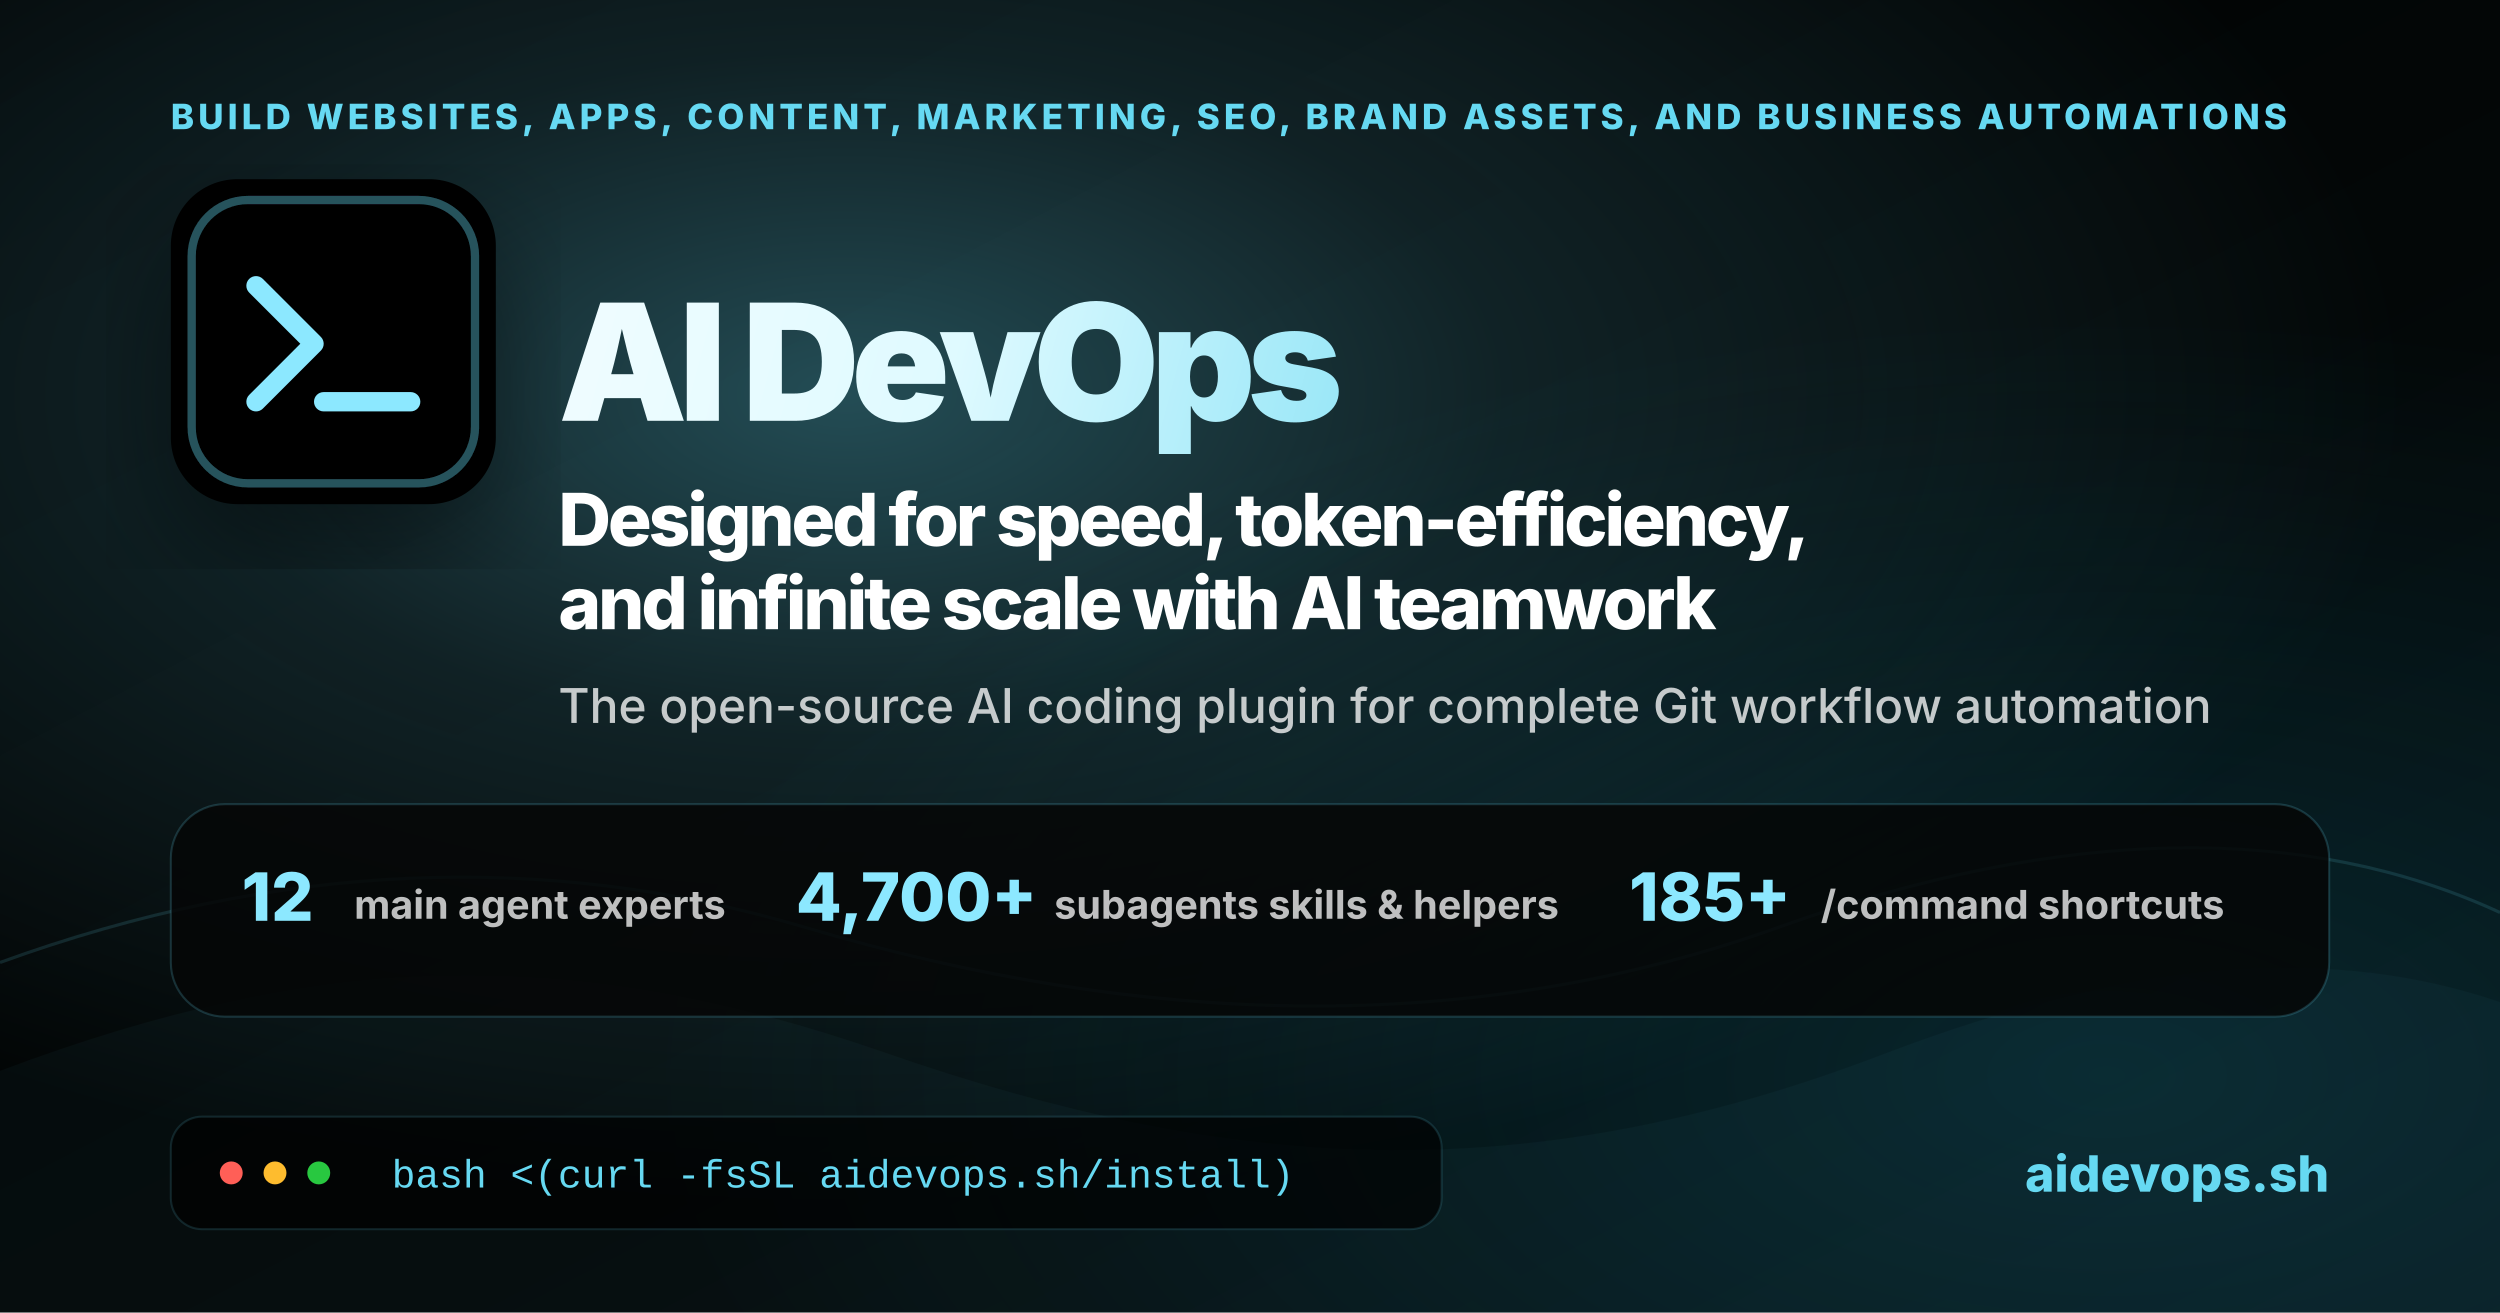
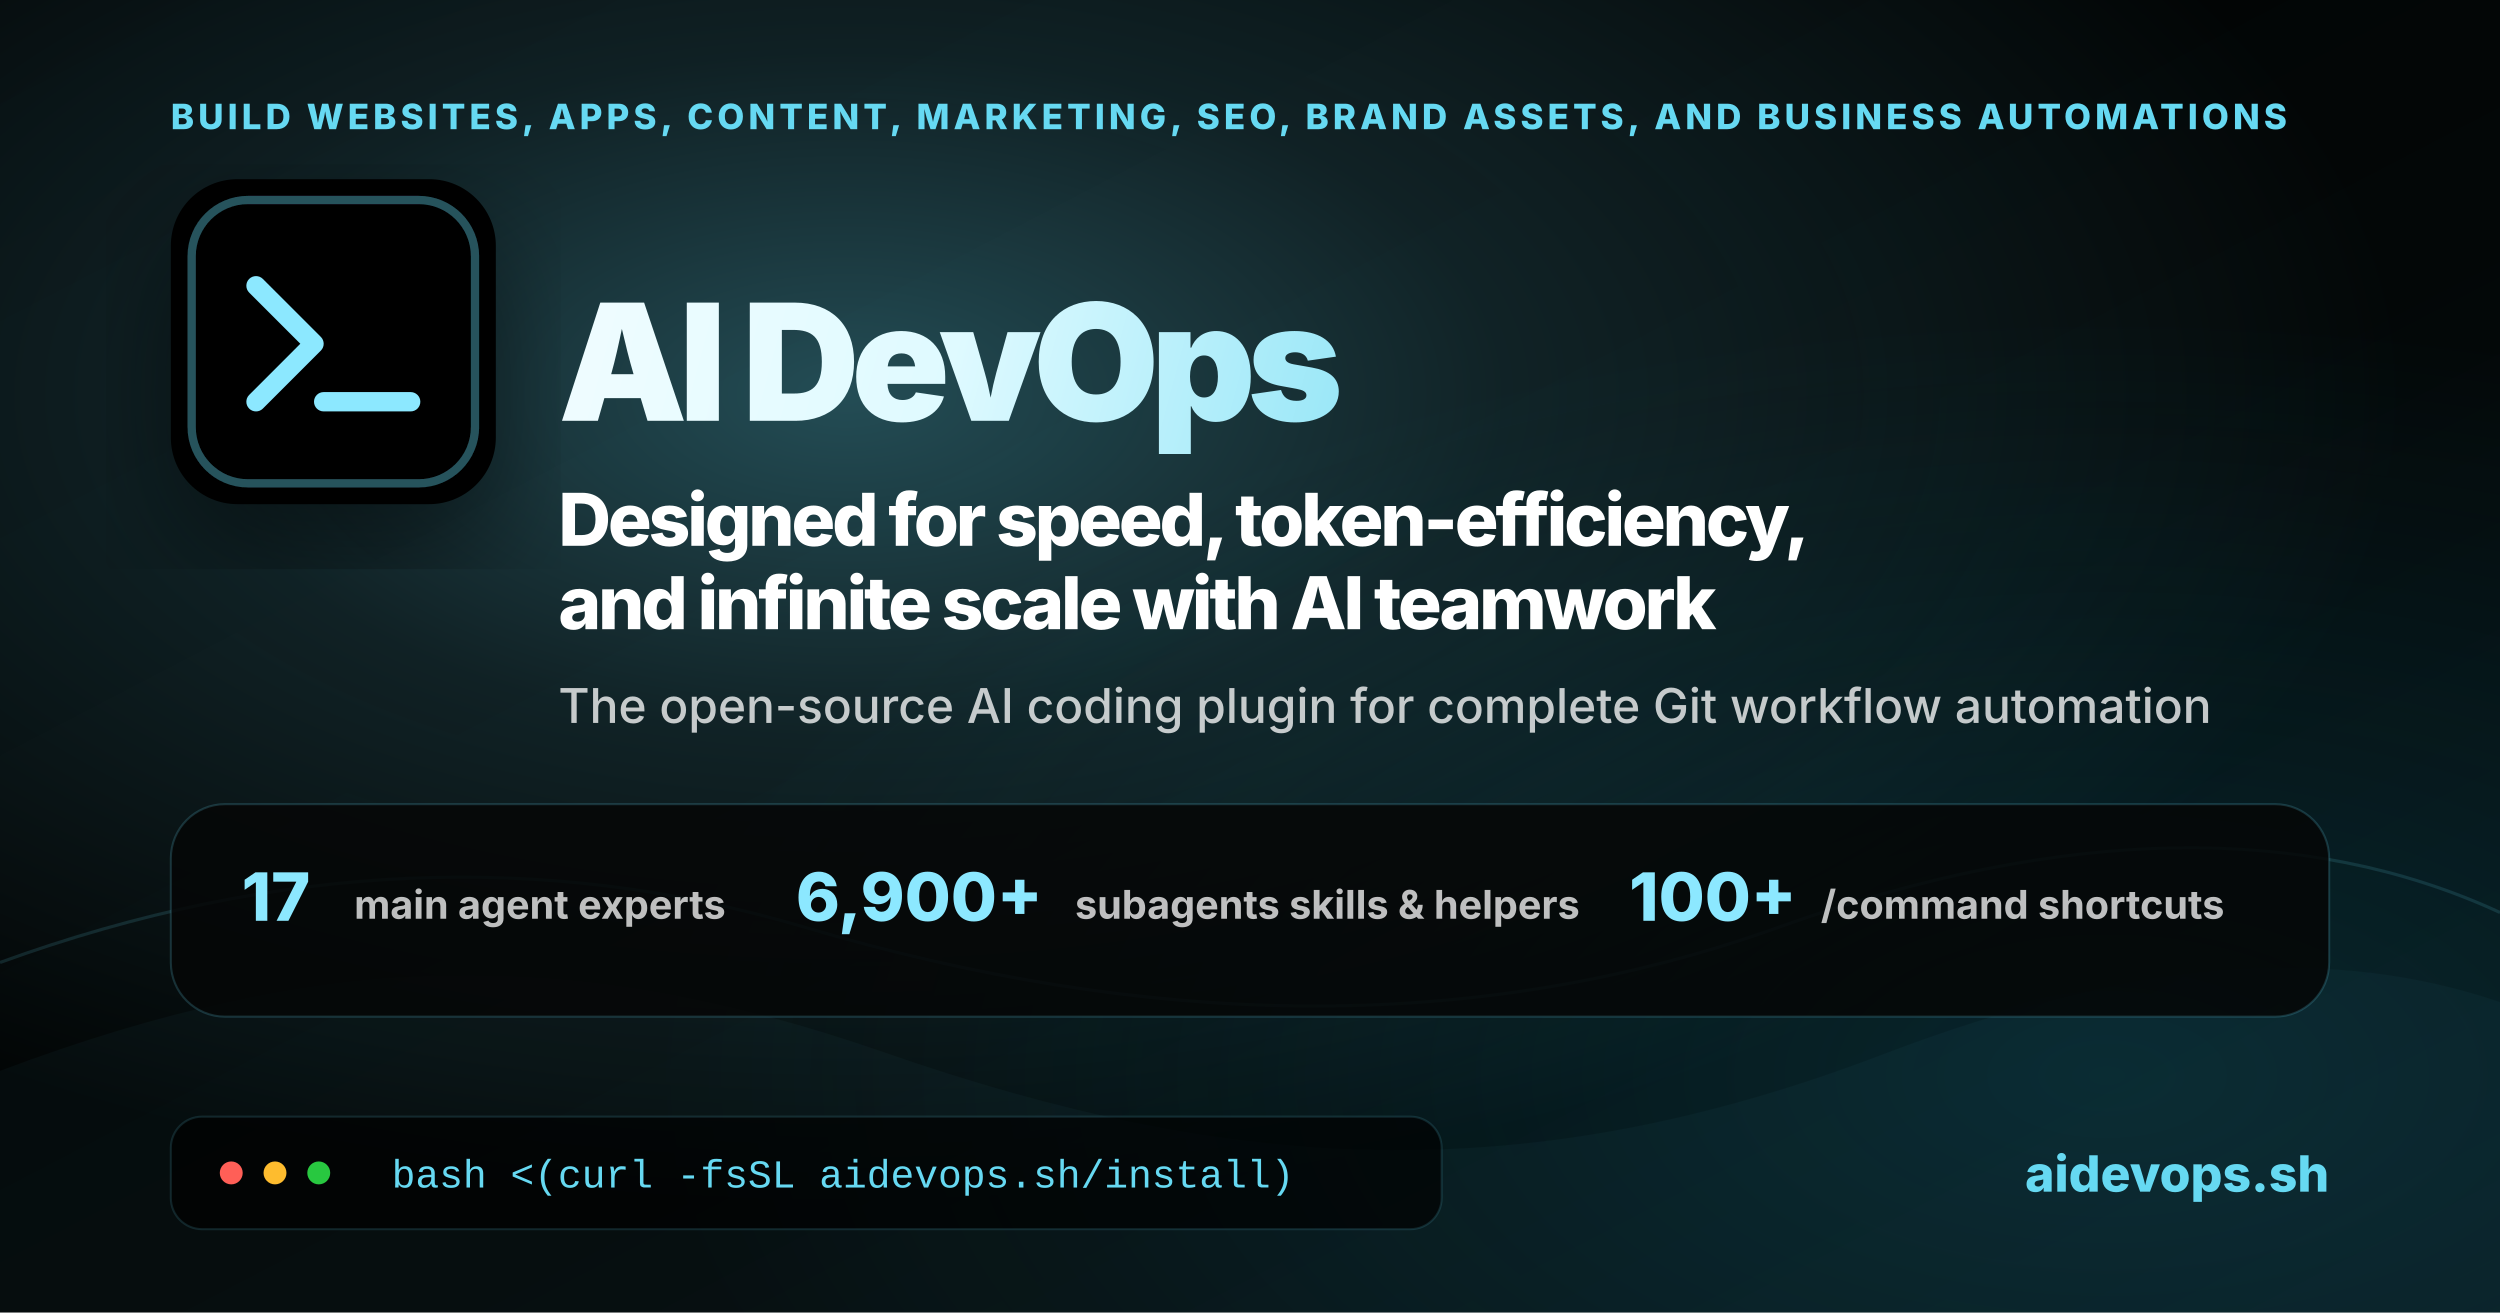
<svg xmlns="http://www.w3.org/2000/svg" width="1200" height="630" viewBox="0 0 1200 630" role="img" aria-labelledby="title desc">
  <defs>
    <linearGradient id="bg" x1="0" y1="0" x2="1" y2="1">
      <stop offset="0" stop-color="#000000" />
      <stop offset="0.58" stop-color="#030707" />
      <stop offset="1" stop-color="#071013" />
    </linearGradient>
    <radialGradient id="glow" cx="34%" cy="30%" r="62%">
      <stop offset="0" stop-color="#66d9f2" stop-opacity="0.34" />
      <stop offset="0.42" stop-color="#66d9f2" stop-opacity="0.14" />
      <stop offset="1" stop-color="#66d9f2" stop-opacity="0" />
    </radialGradient>
    <radialGradient id="glow2" cx="84%" cy="82%" r="58%">
      <stop offset="0" stop-color="#0d6f84" stop-opacity="0.26" />
      <stop offset="1" stop-color="#0d6f84" stop-opacity="0" />
    </radialGradient>
    <linearGradient id="headline" x1="96" y1="140" x2="760" y2="318" gradientUnits="userSpaceOnUse">
      <stop offset="0" stop-color="#ffffff" />
      <stop offset="0.52" stop-color="#dffaff" />
      <stop offset="1" stop-color="#66d9f2" />
    </linearGradient>
    <filter id="shadow" x="-20%" y="-20%" width="140%" height="140%">
      <feDropShadow dx="0" dy="24" stdDeviation="28" flood-color="#000000" flood-opacity="0.46" />
    </filter>
  </defs>
  <rect width="1200" height="630" fill="url(#bg)" />
  <rect width="1200" height="630" fill="url(#glow)" />
  <rect width="1200" height="630" fill="url(#glow2)" />
  <path d="M0 514C154 456 274 453 424 505c169 59 310 66 480 1 123-47 217-52 296-25v149H0Z" fill="#66d9f2" opacity="0.035" />
  <path d="M0 462c132-48 261-54 386-17 162 48 320 53 468 0 137-49 253-50 346-7" fill="none" stroke="#66d9f2" stroke-width="1.5" opacity="0.14" />
  <g transform="translate(82 86)" filter="url(#shadow)">
    <rect width="156" height="156" rx="32" fill="#000000" />
    <rect x="10" y="10" width="136" height="136" rx="27" fill="none" stroke="#66d9f2" stroke-opacity="0.38" stroke-width="4" />
    <g transform="translate(78 79) scale(0.145) translate(-288 -256)">
      <path fill="#8ce8ff" d="M9.4 86.6C-3.1 74.1-3.1 53.9 9.4 41.4s32.8-12.5 45.3 0l192 192c12.5 12.5 12.5 32.8 0 45.3l-192 192c-12.5 12.5-32.8 12.5-45.3 0s-12.5-32.8 0-45.3L178.7 256 9.4 86.6zM256 416H544c17.7 0 32 14.3 32 32s-14.3 32-32 32H256c-17.7 0-32-14.3-32-32s14.3-32 32-32z" />
    </g>
  </g>
  <g font-family="Inter, ui-sans-serif, system-ui, -apple-system, BlinkMacSystemFont, 'Segoe UI', sans-serif">
    <text x="82" y="62" fill="#66d9f2" font-size="16.8" font-weight="800" letter-spacing="1.95" textLength="1026" lengthAdjust="spacingAndGlyphs">BUILD WEBSITES, APPS, CONTENT, MARKETING, SEO, BRAND ASSETS, AND BUSINESS AUTOMATIONS</text>
    <text x="268" y="202" fill="url(#headline)" font-size="78" font-weight="850" letter-spacing="-4">AI DevOps</text>
    <text x="268" y="262" fill="#ffffff" font-size="35" font-weight="760" letter-spacing="-1.5">Designed for speed, token-efficiency,</text>
    <text x="268" y="302" fill="#ffffff" font-size="35" font-weight="760" letter-spacing="-1.5">and infinite scale with AI teamwork</text>
    <text x="268" y="347" fill="#ffffff" opacity="0.76" font-size="23" font-weight="500">The open-source AI coding plugin for complete Git workflow automation</text>
  </g>
  <g transform="translate(82 386)" font-family="Inter, ui-sans-serif, system-ui, -apple-system, BlinkMacSystemFont, 'Segoe UI', sans-serif">
    <rect width="1036" height="102" rx="26" fill="#050606" opacity="0.86" stroke="#66d9f2" stroke-opacity="0.22" />
    <g transform="translate(34 28)">
-       <text x="0" y="28" fill="#8ce8ff" font-size="32" font-weight="820">12</text>
+       <text x="0" y="28" fill="#8ce8ff" font-size="32" font-weight="820">17</text>
      <text x="54" y="27" fill="#ffffff" opacity="0.74" font-size="19" font-weight="650">main agent experts</text>
    </g>
    <g transform="translate(300 28)">
-       <text x="0" y="28" fill="#8ce8ff" font-size="32" font-weight="820">4,700+</text>
-       <text x="124" y="27" fill="#ffffff" opacity="0.74" font-size="19" font-weight="650">subagents skills &amp; helpers</text>
+       <text x="0" y="28" fill="#8ce8ff" font-size="32" font-weight="820">6,900+</text>
+       <text x="134" y="27" fill="#ffffff" opacity="0.74" font-size="19" font-weight="650">subagents skills &amp; helpers</text>
    </g>
    <g transform="translate(700 28)">
-       <text x="0" y="28" fill="#8ce8ff" font-size="32" font-weight="820">185+</text>
+       <text x="0" y="28" fill="#8ce8ff" font-size="32" font-weight="820">100+</text>
      <text x="92" y="27" fill="#ffffff" opacity="0.74" font-size="19" font-weight="650">/command shortcuts</text>
    </g>
  </g>
  <g transform="translate(82 536)" font-family="Menlo, Monaco, Consolas, 'Liberation Mono', monospace">
    <rect width="610" height="54" rx="15" fill="#000000" opacity="0.7" stroke="#66d9f2" stroke-opacity="0.2" />
    <circle cx="29" cy="27" r="5.5" fill="#ff5f57" />
    <circle cx="50" cy="27" r="5.5" fill="#febc2e" />
    <circle cx="71" cy="27" r="5.5" fill="#28c840" />
    <text x="106" y="34" fill="#66d9f2" font-size="19">bash &lt;(curl -fsSL aidevops.sh/install)</text>
  </g>
  <text x="1118" y="572" text-anchor="end" fill="#66d9f2" font-family="Inter, ui-sans-serif, system-ui, sans-serif" font-size="24" font-weight="800">aidevops.sh</text>
</svg>
